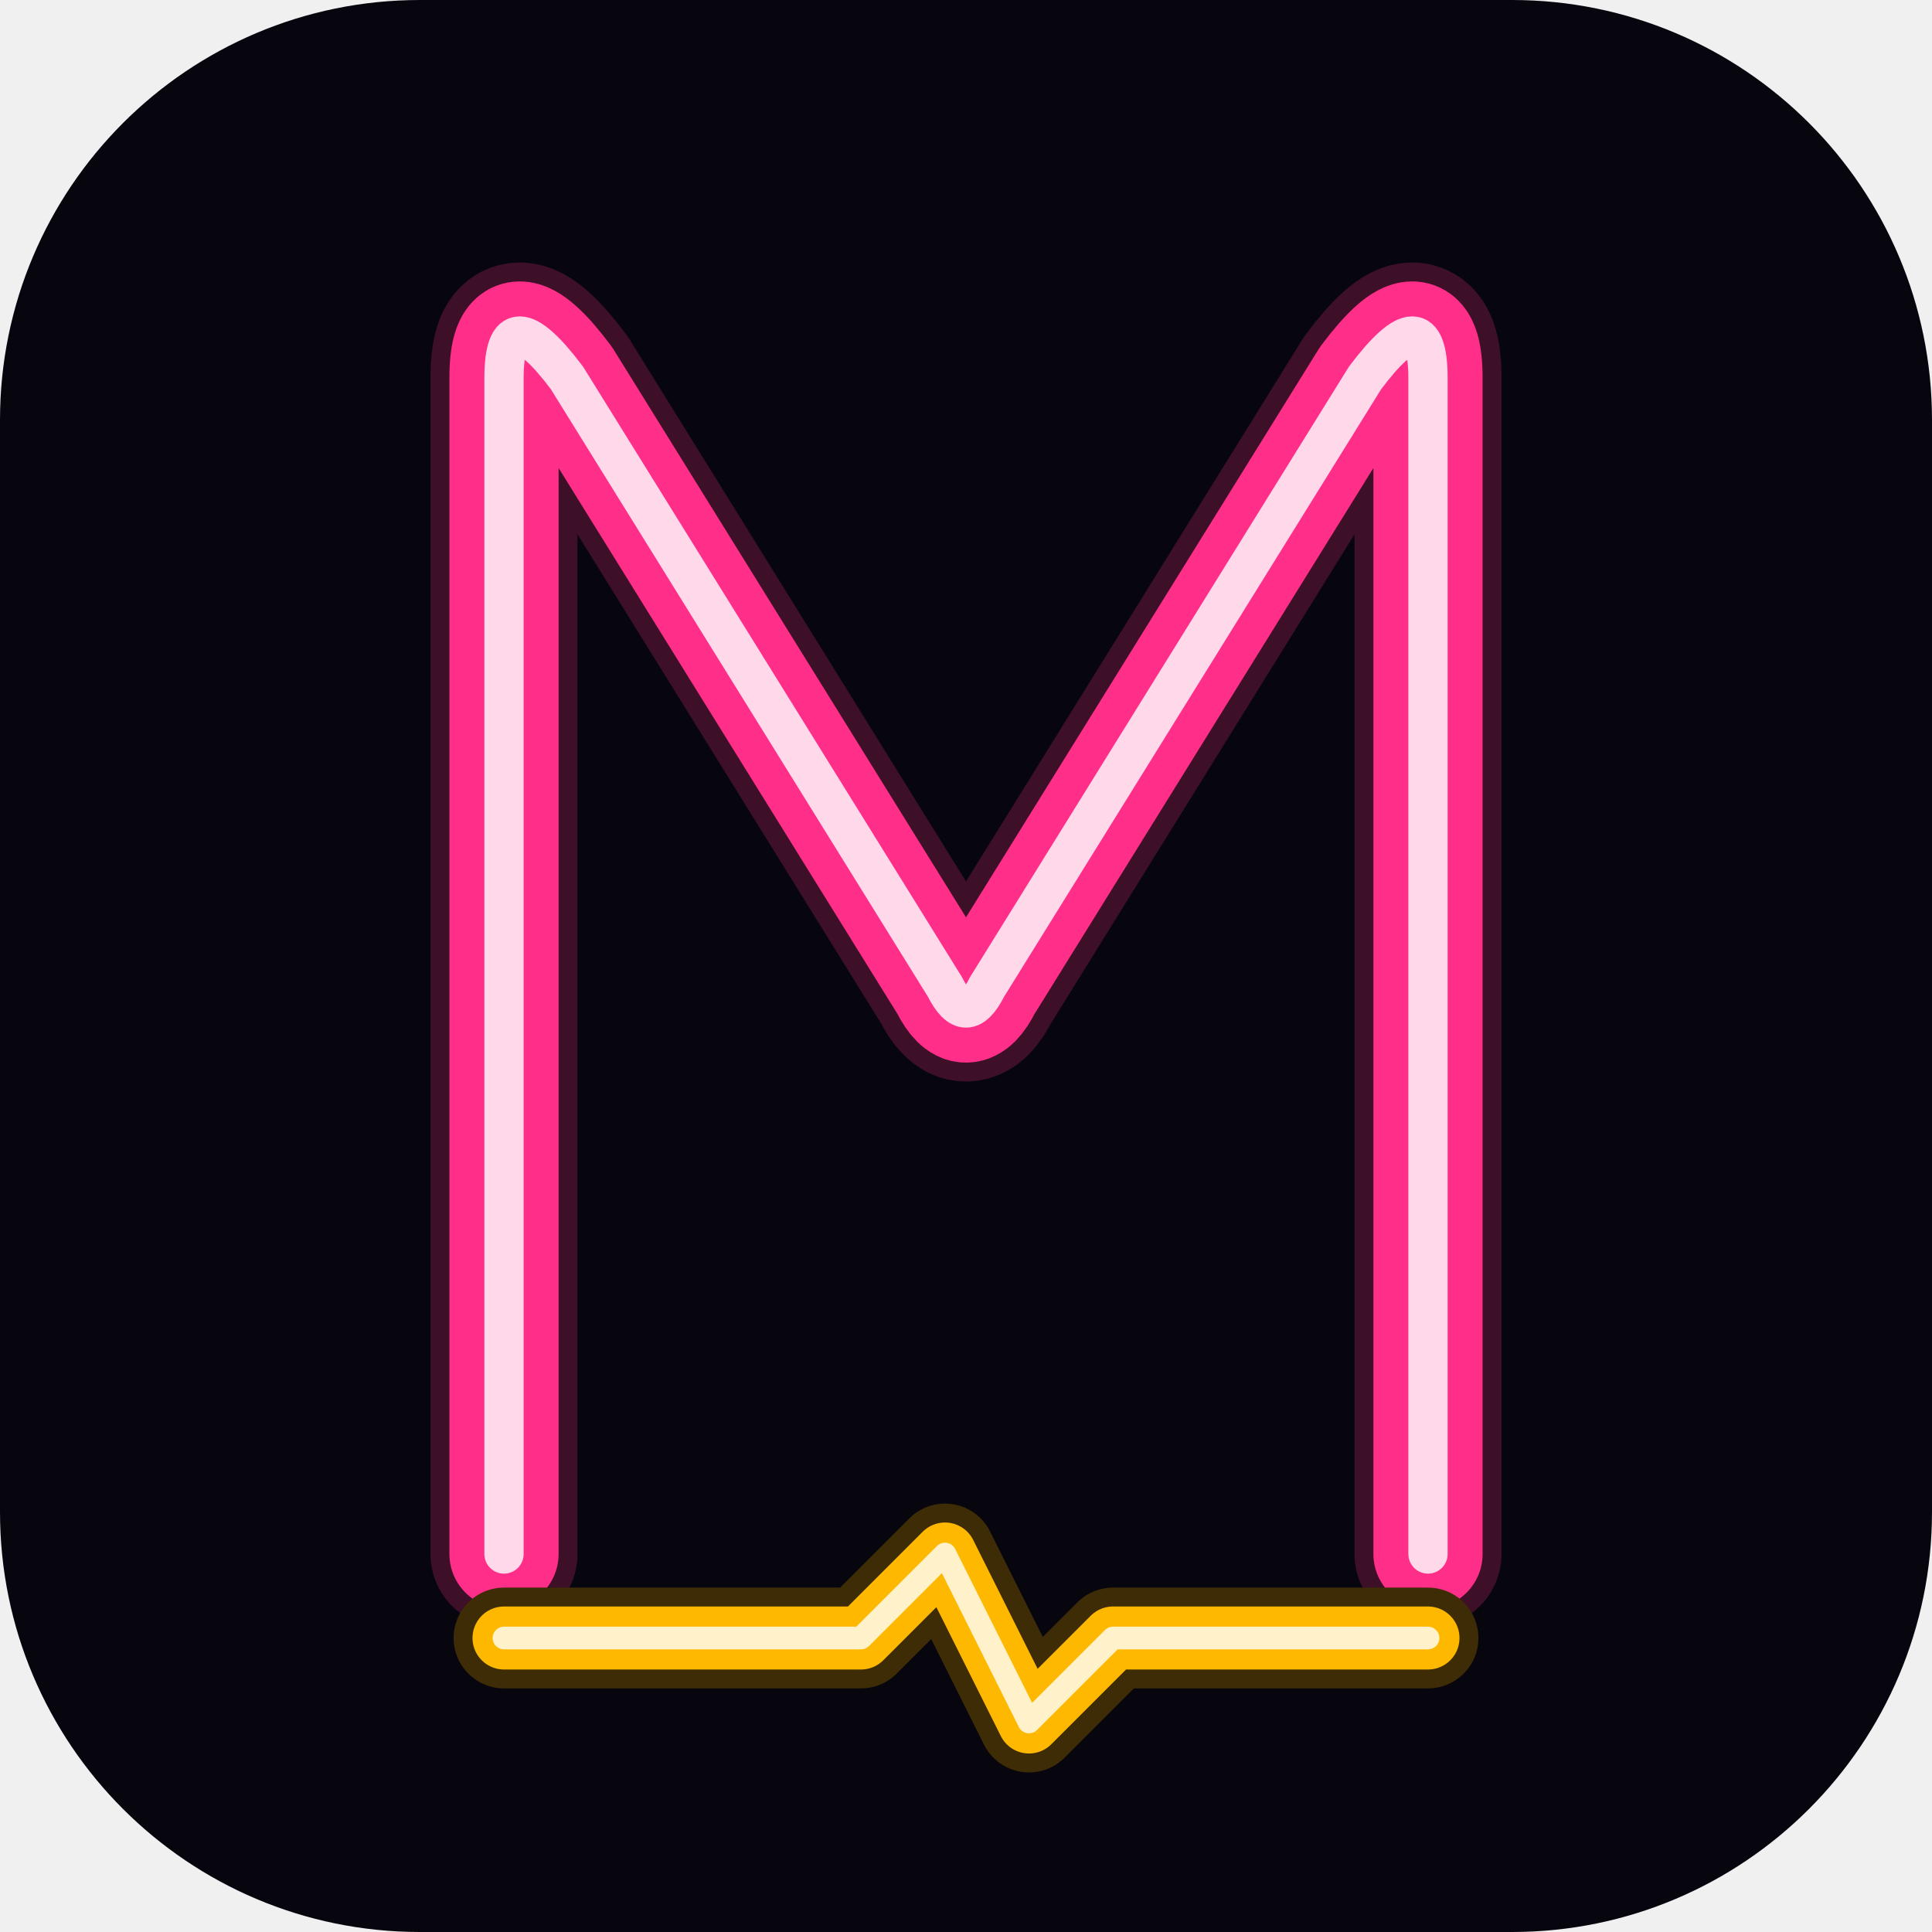
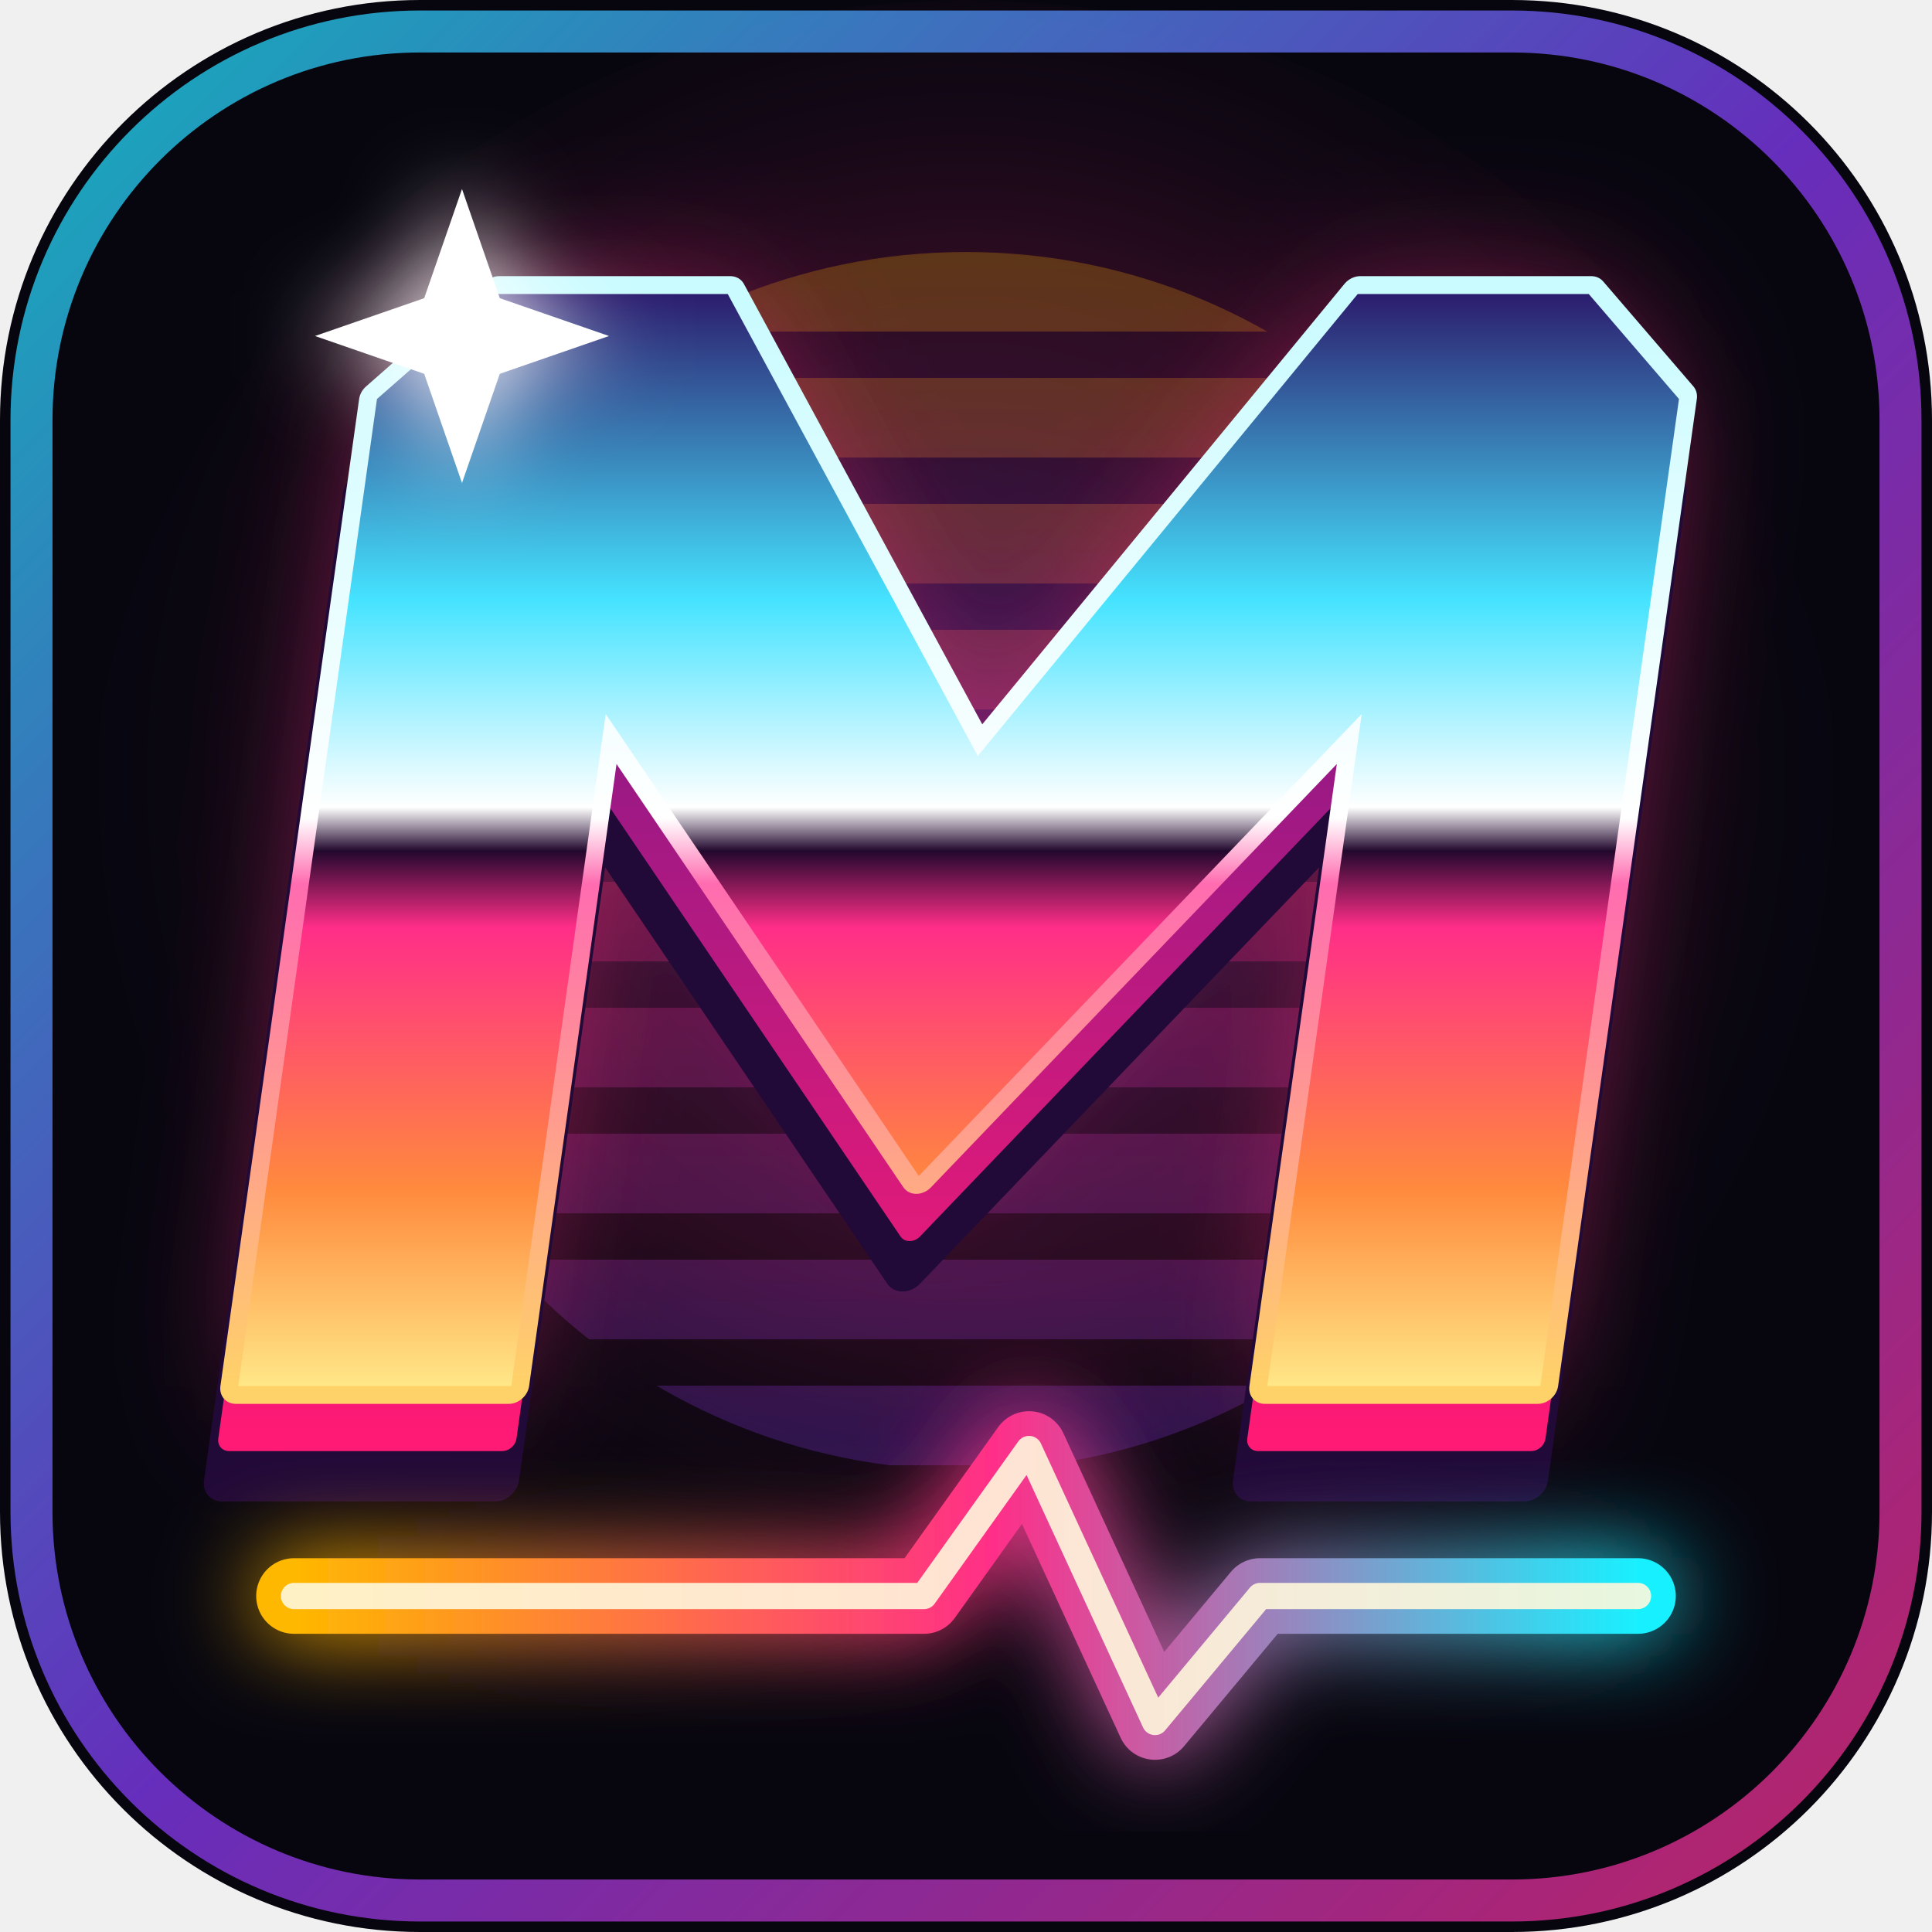
<svg xmlns="http://www.w3.org/2000/svg" viewBox="0 0 92 92" role="img" aria-label="THE MEMES.net">
+   <defs>
+     <radialGradient id="tmf-halo" cx="50%" cy="44%" r="52%">
+       <stop offset="0%" stop-color="#8a3dff" stop-opacity="0.34" />
+       <stop offset="58%" stop-color="#ff2e88" stop-opacity="0.14" />
+       <stop offset="100%" stop-color="#07060f" stop-opacity="0" />
+     </radialGradient>
+     <linearGradient id="tmf-sun" x1="0" y1="0" x2="0" y2="1">
+       <stop offset="0%" stop-color="#ffb800" />
+       <stop offset="55%" stop-color="#ff2e88" />
+       <stop offset="100%" stop-color="#8a3dff" />
+     </linearGradient>
+     <pattern id="tmf-stripes" width="92" height="6" patternUnits="userSpaceOnUse">
+       <rect x="0" y="0" width="92" height="3.8" fill="#ffffff" />
+       <rect x="0" y="3.8" width="92" height="2.2" fill="#000000" />
+     </pattern>
+     <mask id="tmf-sunmask">
+       <rect x="0" y="0" width="92" height="92" fill="url(#tmf-stripes)" />
+     </mask>
+     <linearGradient id="tmf-frame" x1="0" y1="0" x2="1" y2="1">
+       <stop offset="0%" stop-color="#19f0ff" />
+       <stop offset="50%" stop-color="#8a3dff" />
+       <stop offset="100%" stop-color="#ff2e88" />
+     </linearGradient>
+     <linearGradient id="tmf-chrome" gradientUnits="userSpaceOnUse" x1="0" y1="14" x2="0" y2="66">
+       <stop offset="0%" stop-color="#2c1d6e" />
+       <stop offset="28%" stop-color="#45e3ff" />
+       <stop offset="47%" stop-color="#ffffff" />
+       <stop offset="51%" stop-color="#22082e" />
+       <stop offset="58%" stop-color="#ff2e88" />
+       <stop offset="82%" stop-color="#ff8a3d" />
+       <stop offset="100%" stop-color="#ffe787" />
+     </linearGradient>
+     <linearGradient id="tmf-rim" gradientUnits="userSpaceOnUse" x1="0" y1="14" x2="0" y2="66">
+       <stop offset="0%" stop-color="#c9fbff" />
+       <stop offset="48%" stop-color="#ffffff" />
+       <stop offset="54%" stop-color="#ff6cb0" />
+       <stop offset="100%" stop-color="#ffd269" />
+     </linearGradient>
+     <linearGradient id="tmf-extrude" gradientUnits="userSpaceOnUse" x1="0" y1="14" x2="0" y2="66">
+       <stop offset="0%" stop-color="#5a198f" />
+       <stop offset="100%" stop-color="#ff1a75" />
+     </linearGradient>
+     <linearGradient id="tmf-bar" gradientUnits="userSpaceOnUse" x1="14" y1="76" x2="78" y2="76">
+       <stop offset="0%" stop-color="#ffb800" />
+       <stop offset="52%" stop-color="#ff2e88" />
+       <stop offset="100%" stop-color="#19f0ff" />
+     </linearGradient>
+     <filter id="tmf-pink" x="-30%" y="-30%" width="160%" height="160%">
+       <feGaussianBlur stdDeviation="3.4" result="b" />
+       <feMerge>
+         <feMergeNode in="b" />
+         <feMergeNode in="SourceGraphic" />
+       </feMerge>
+     </filter>
+     <filter id="tmf-cyan" x="-30%" y="-40%" width="160%" height="180%">
+       <feGaussianBlur stdDeviation="2.2" result="b" />
+       <feMerge>
+         <feMergeNode in="b" />
+         <feMergeNode in="SourceGraphic" />
+       </feMerge>
+     </filter>
+   </defs>
  <rect x="0" y="0" width="92" height="92" rx="20" fill="#07060f" />
-   <g transform="translate(14 8)">
-     <g transform="translate(10 6)" fill="none" stroke-linecap="round" stroke-linejoin="round">
-       <path d="M0 60 V4 Q0 0 3 4 L21 33 Q22 35 23 33 L41 4 Q44 0 44 4 V60" stroke="#3d1028" stroke-width="7" />
-       <path d="M0 60 V4 Q0 0 3 4 L21 33 Q22 35 23 33 L41 4 Q44 0 44 4 V60" stroke="#ff2e88" stroke-width="5.2" />
-       <path d="M0 60 V4 Q0 0 3 4 L21 33 Q22 35 23 33 L41 4 Q44 0 44 4 V60" stroke="#ffd9ea" stroke-width="1.87" />
-     </g>
-     <g transform="translate(10 70)" fill="none" stroke-linecap="round" stroke-linejoin="round">
-       <path d="M0 0 H17 L21 -4 L25 4 L29 0 H44" stroke="#3d2c05" stroke-width="4.8" />
-       <path d="M0 0 H17 L21 -4 L25 4 L29 0 H44" stroke="#ffb800" stroke-width="3" />
-       <path d="M0 0 H17 L21 -4 L25 4 L29 0 H44" stroke="#fff1c9" stroke-width="1.08" />
-     </g>
+   <circle cx="46" cy="42" r="42" fill="url(#tmf-halo)" />
+   <circle cx="46" cy="41" r="29" fill="url(#tmf-sun)" mask="url(#tmf-sunmask)" opacity="0.24" />
+   <rect x="1.5" y="1.5" width="89" height="89" rx="18.5" fill="none" stroke="url(#tmf-frame)" stroke-width="2" opacity="0.72" />
+   <g transform="translate(46 40) skewX(-8) translate(-46 -40)">
+     <path d="M15 66 V19 L20 14 H31 L46 36 L61 14 H72 L77 19 V66 H64 V34 L46 56 L28 34 V66 Z" fill="#ff2e88" opacity="0.48" filter="url(#tmf-pink)" />
+     <path transform="translate(0 4.5)" d="M15 66 V19 L20 14 H31 L46 36 L61 14 H72 L77 19 V66 H64 V34 L46 56 L28 34 V66 Z" fill="#210938" stroke="#210938" stroke-width="2" stroke-linejoin="round" />
+     <path transform="translate(0 2.5)" d="M15 66 V19 L20 14 H31 L46 36 L61 14 H72 L77 19 V66 H64 V34 L46 56 L28 34 V66 Z" fill="url(#tmf-extrude)" stroke="url(#tmf-extrude)" stroke-width="1.2" stroke-linejoin="round" />
+     <path d="M15 66 V19 L20 14 H31 L46 36 L61 14 H72 L77 19 V66 H64 V34 L46 56 L28 34 V66 Z" fill="url(#tmf-chrome)" stroke="url(#tmf-rim)" stroke-width="1.7" stroke-linejoin="round" paint-order="stroke" />
  </g>
+   <path d="M22 9 L23.8 14.2 L29 16 L23.8 17.8 L22 23 L20.2 17.8 L15 16 L20.2 14.2 Z" fill="#ffffff" filter="url(#tmf-cyan)" />
+   <path d="M14 76 H44 L49 69 L55 82 L60 76 H78" fill="none" stroke="url(#tmf-bar)" stroke-width="3.6" stroke-linecap="round" stroke-linejoin="round" filter="url(#tmf-cyan)" />
+   <path d="M14 76 H44 L49 69 L55 82 L60 76 H78" fill="none" stroke="#fff7dc" stroke-width="1.25" stroke-linecap="round" stroke-linejoin="round" opacity="0.9" />
</svg>
